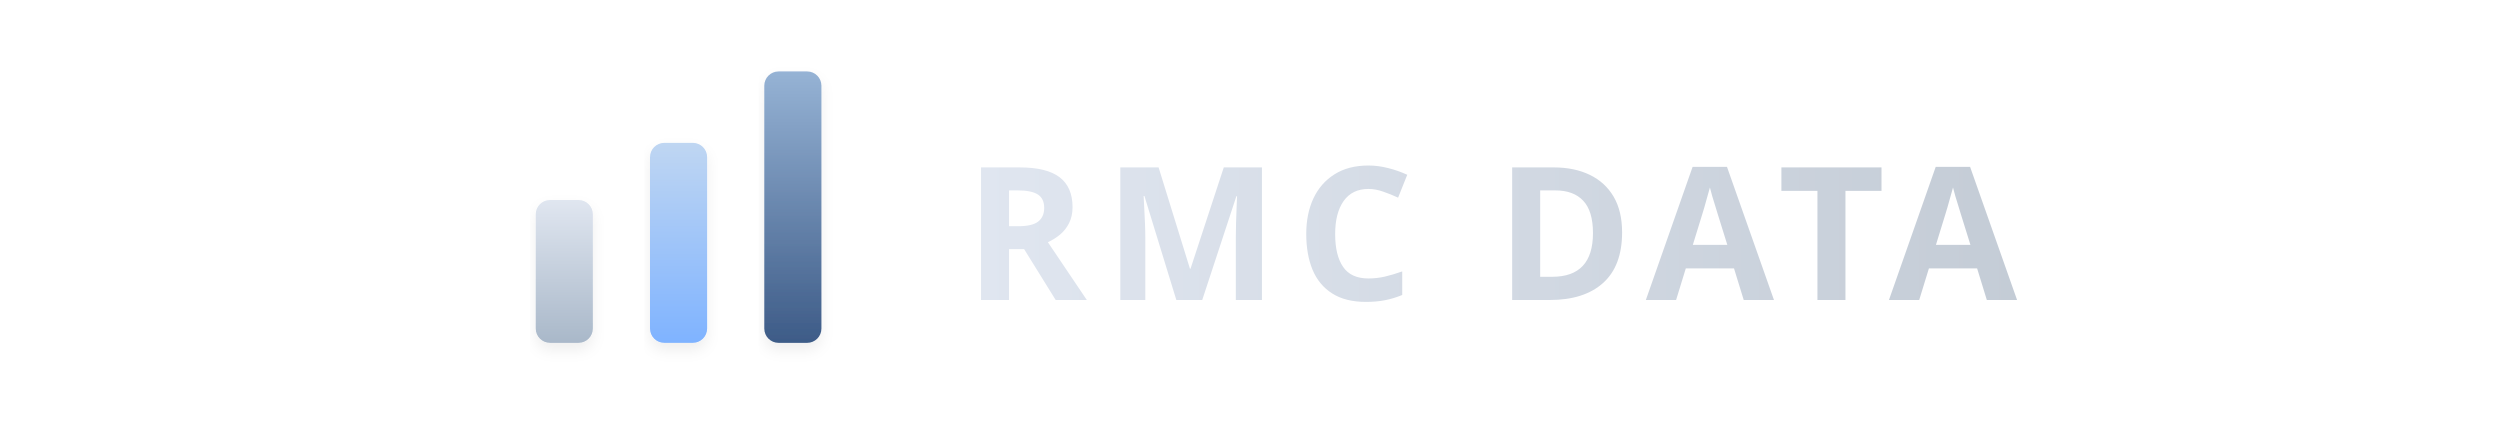
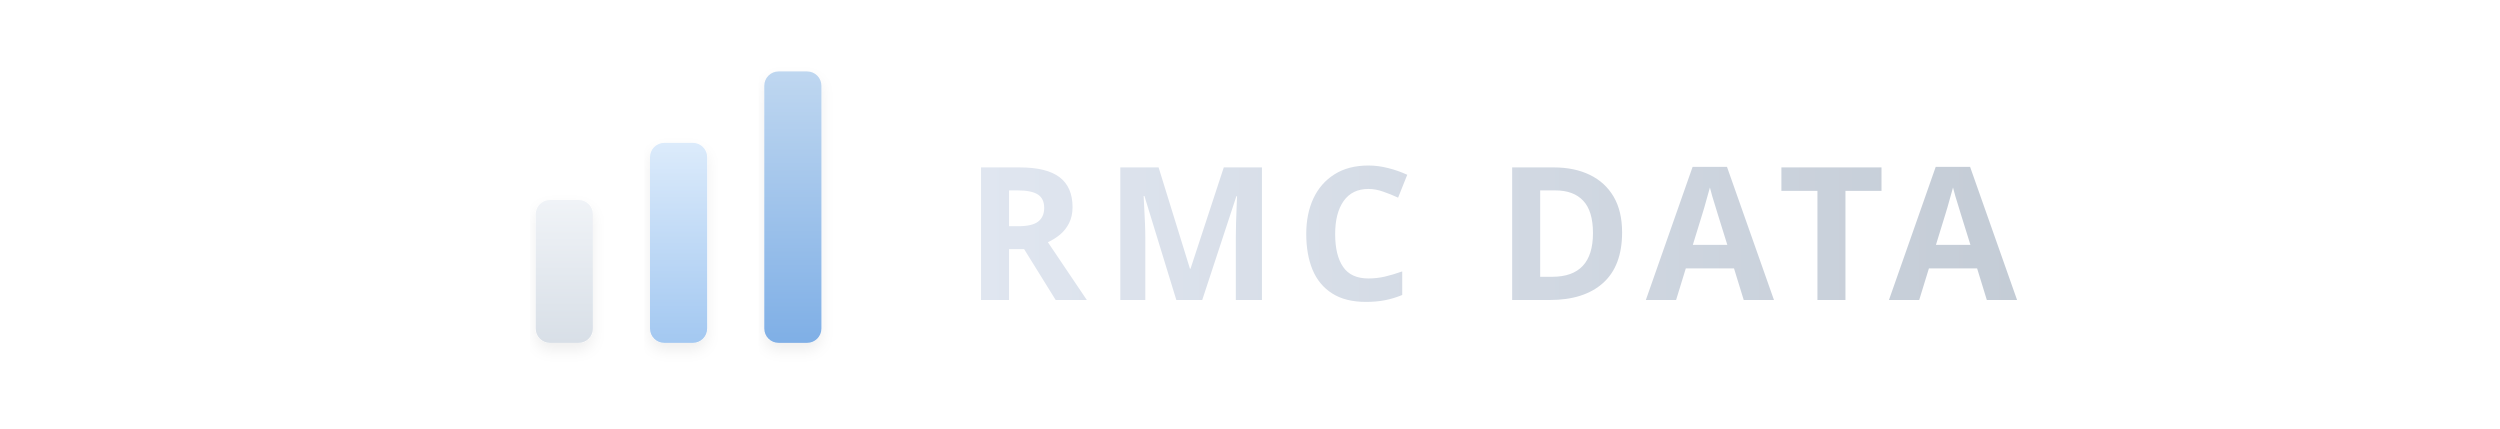
<svg xmlns="http://www.w3.org/2000/svg" width="420" height="72" viewBox="0 0 240 60" fill="none">
  <defs>
    <linearGradient id="bar1" x1="0" y1="0" x2="0" y2="1">
-       <stop offset="0%" stop-color="#E0E6F0" />
-       <stop offset="100%" stop-color="#A9B8C9" />
+       <stop offset="0%" stop-color="#F0F3F7" />
+       <stop offset="100%" stop-color="#D8DFE7" />
    </linearGradient>
    <linearGradient id="bar2" x1="0" y1="0" x2="0" y2="1">
-       <stop offset="0%" stop-color="#BFD6F2" />
-       <stop offset="100%" stop-color="#7FB3FF" />
+       <stop offset="0%" stop-color="#DCEBFB" />
+       <stop offset="100%" stop-color="#A3C8F1" />
    </linearGradient>
    <linearGradient id="bar3" x1="0" y1="0" x2="0" y2="1">
-       <stop offset="0%" stop-color="#96B3D5" />
-       <stop offset="100%" stop-color="#3D5B87" />
+       <stop offset="0%" stop-color="#BFD7F0" />
+       <stop offset="100%" stop-color="#7FAFE6" />
    </linearGradient>
    <linearGradient id="textGrad" x1="0" y1="0" x2="1" y2="0">
      <stop offset="0%" stop-color="#E0E6F0" />
      <stop offset="100%" stop-color="#C4CCD6" />
    </linearGradient>
    <filter id="sombra" x="-10%" y="-10%" width="130%" height="130%">
      <feDropShadow dx="0" dy="1" stdDeviation="1" flood-color="#000000" flood-opacity="0.07" />
    </filter>
  </defs>
  <rect x="20" y="28" width="8" height="20" rx="2" fill="url(#bar1)" filter="url(#sombra)" />
  <rect x="36" y="20" width="8" height="28" rx="2" fill="url(#bar2)" filter="url(#sombra)" />
  <rect x="52" y="10" width="8" height="38" rx="2" fill="url(#bar3)" filter="url(#sombra)" />
  <text x="80" y="42" fill="url(#textGrad)" font-family="'Poppins', sans-serif" font-size="26" font-weight="700" letter-spacing="0.09em" style="text-transform: uppercase;">
    RMC DATA
  </text>
</svg>
